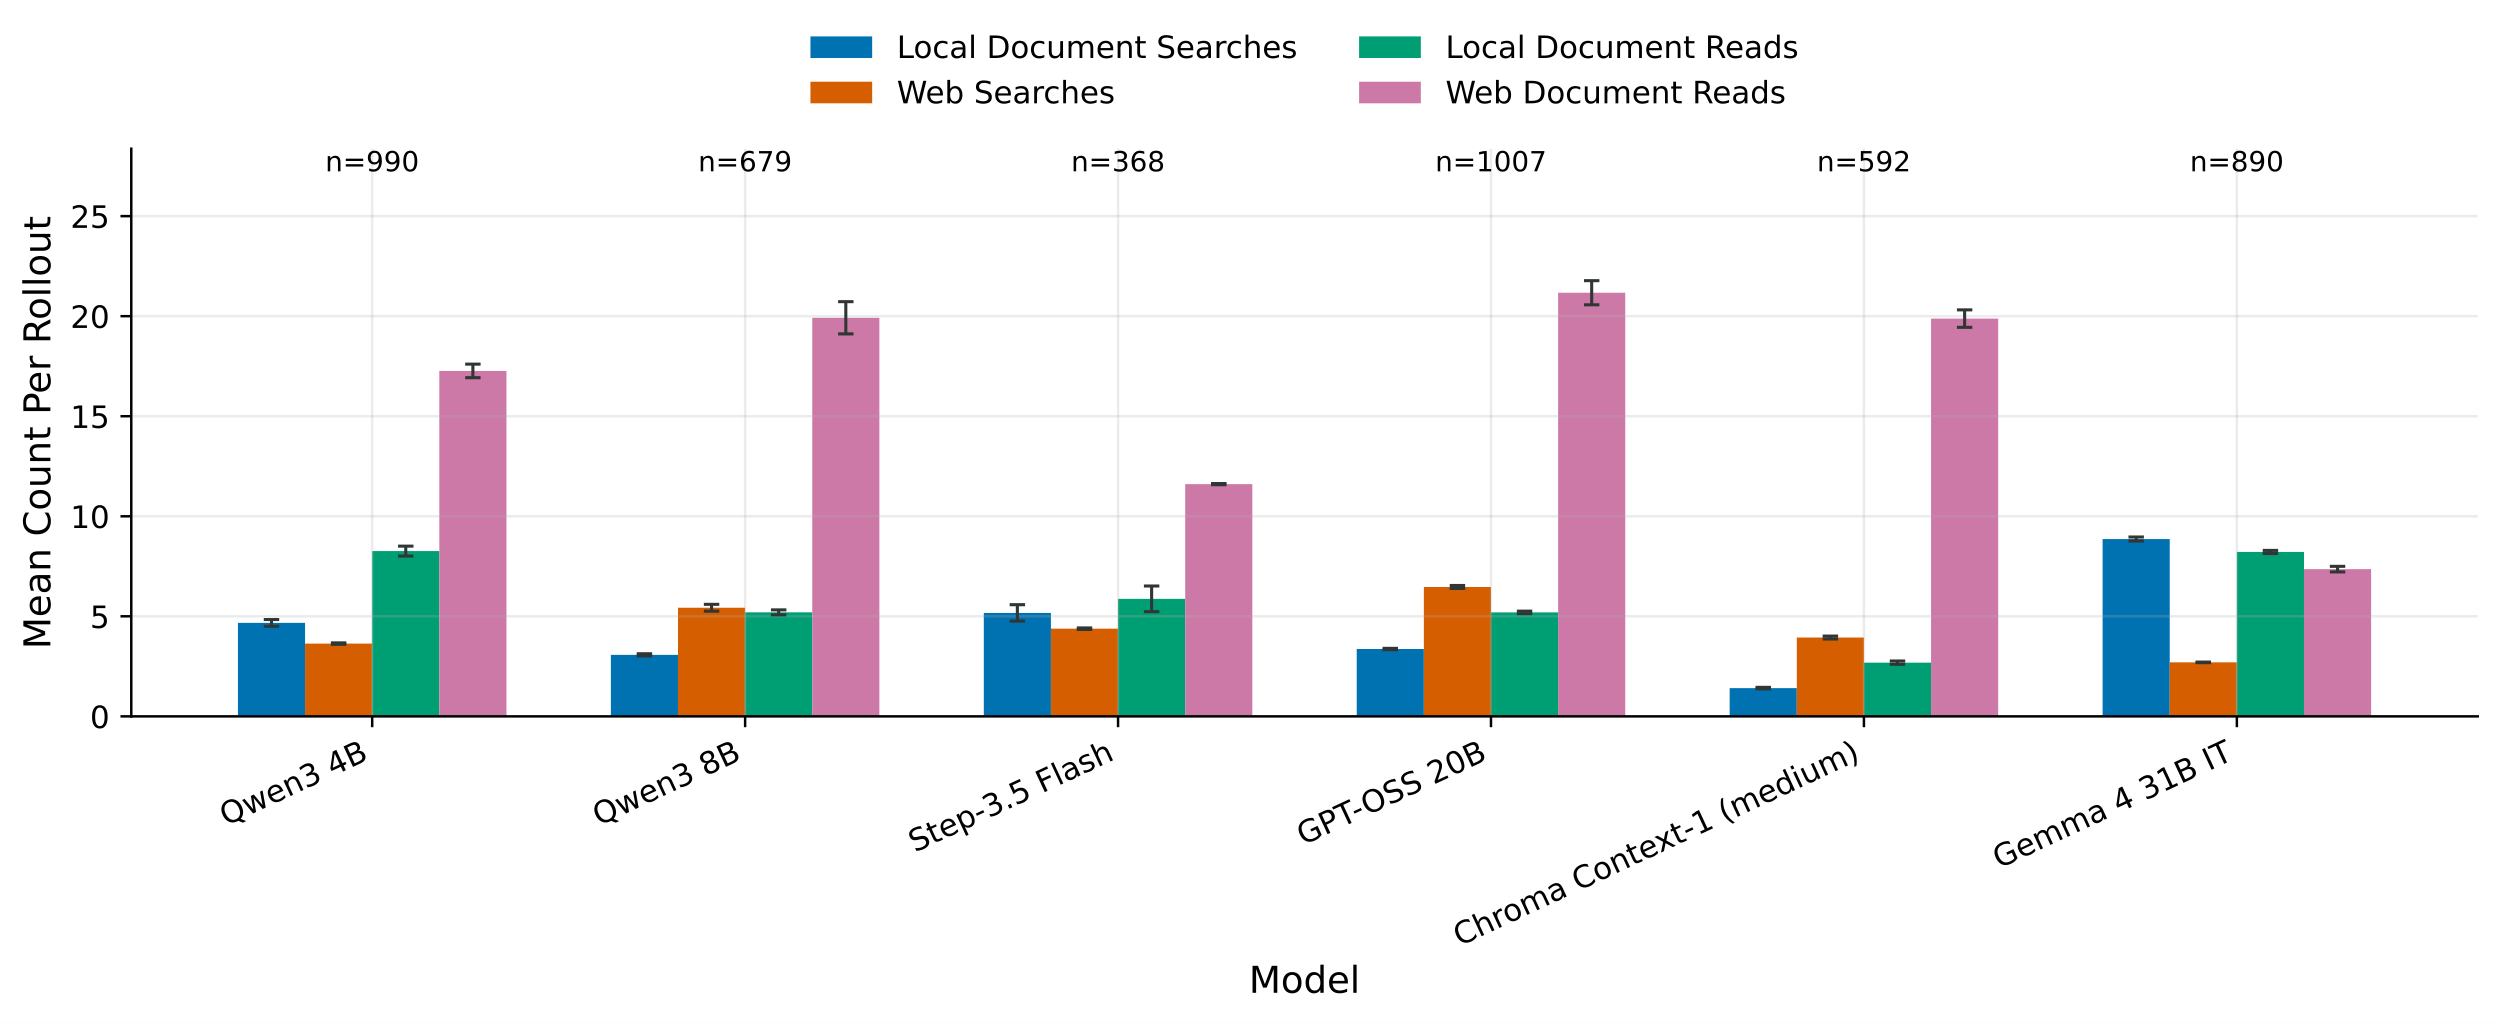
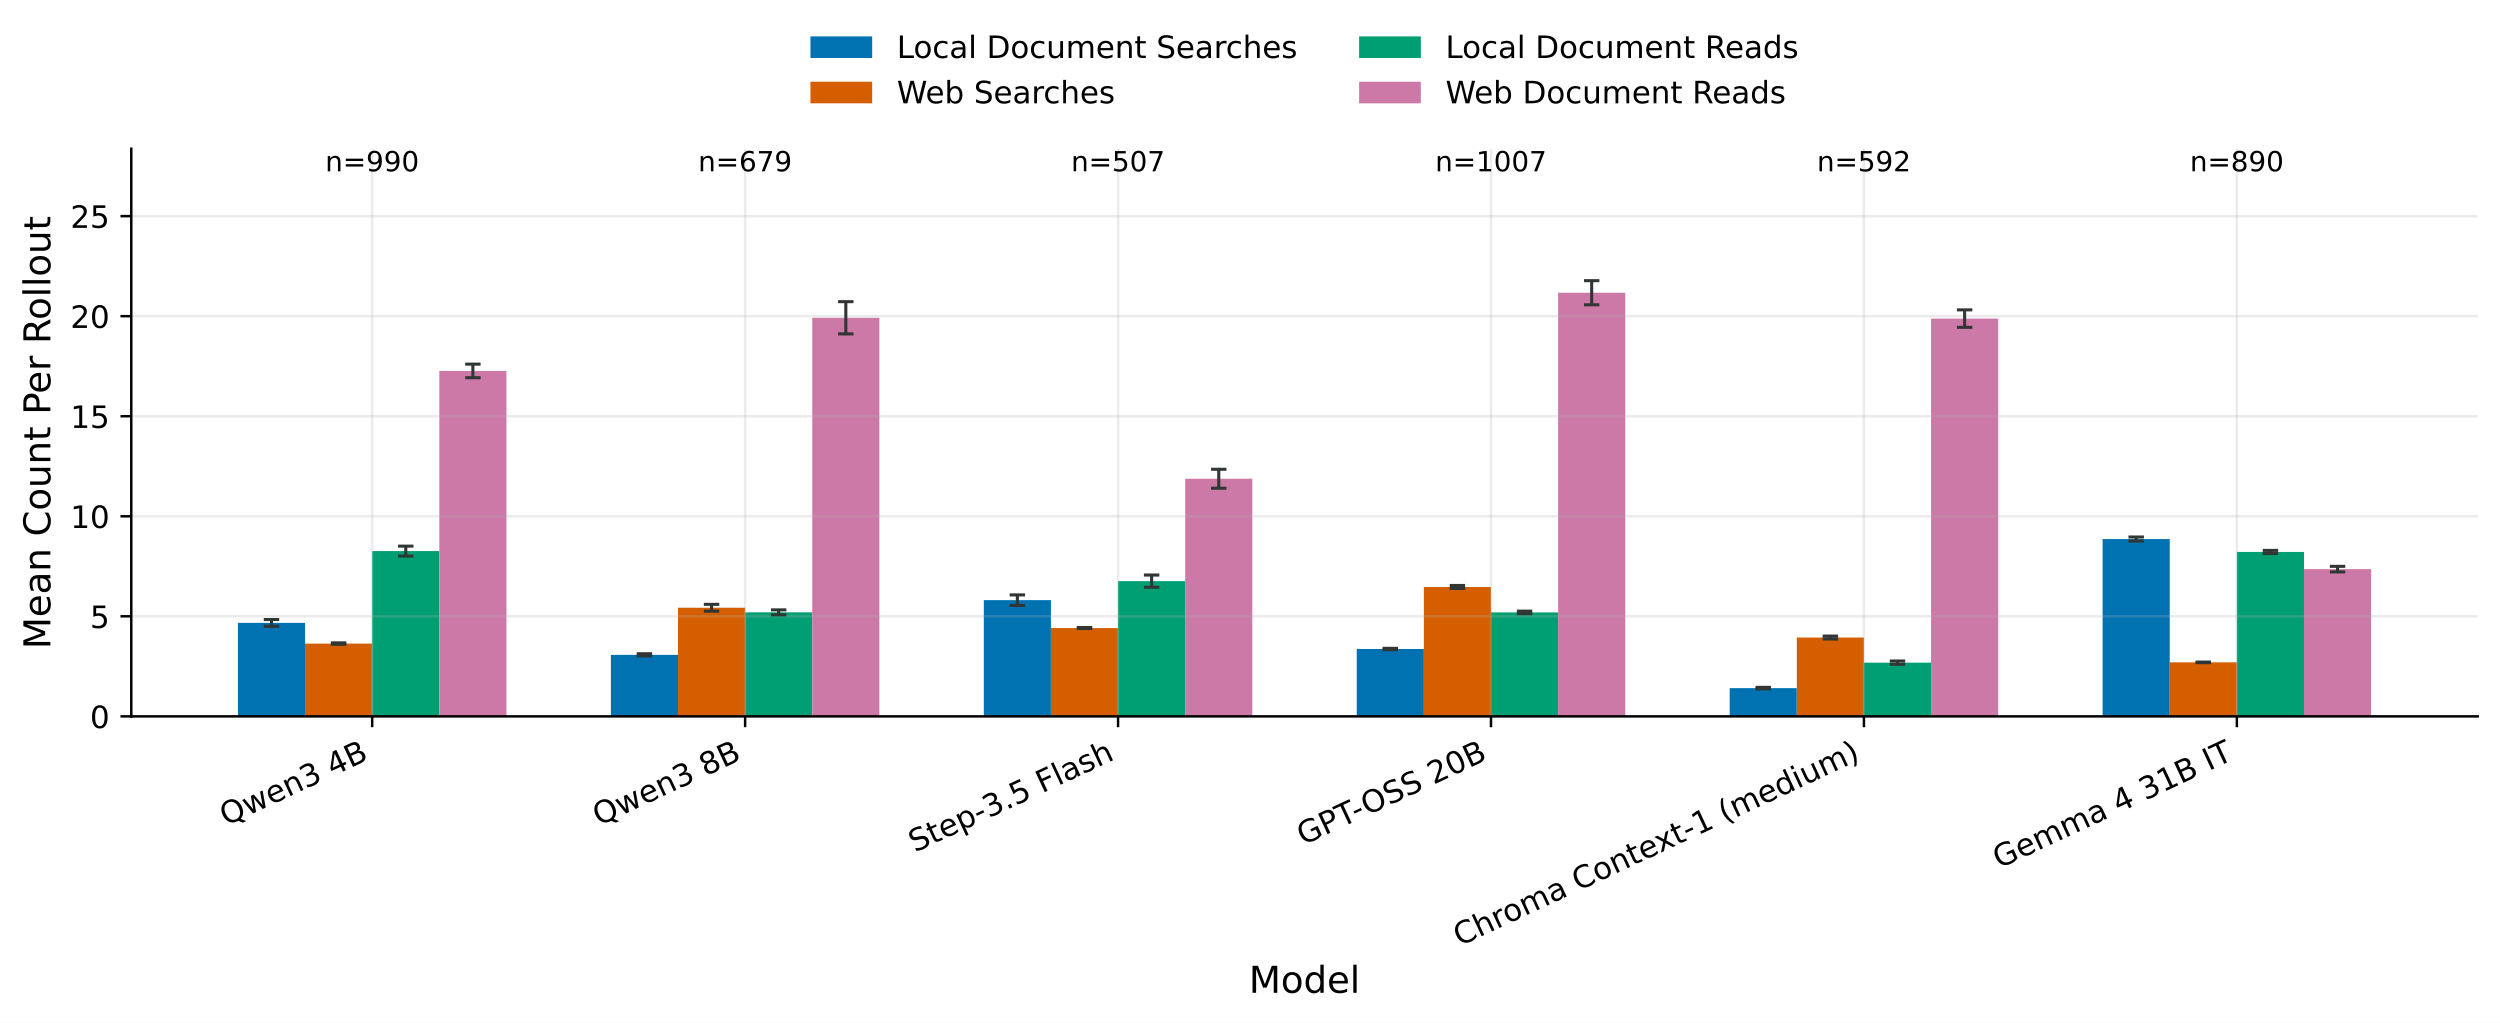
<svg xmlns="http://www.w3.org/2000/svg" xmlns:xlink="http://www.w3.org/1999/xlink" width="810.129pt" height="331.414pt" viewBox="0 0 810.129 331.414" version="1.1">
  <defs>
    <style type="text/css">*{stroke-linejoin: round; stroke-linecap: butt}</style>
  </defs>
  <g id="figure_1">
    <g id="patch_1">
      <path d="M 0 331.414 L 810.129 331.414 L 810.129 0 L 0 0 z " style="fill: #ffffff" />
    </g>
    <g id="axes_1">
      <g id="patch_2">
        <path d="M 42.539 232.142 L 802.929 232.142 L 802.929 48.188 L 42.539 48.188 z " style="fill: #ffffff" />
      </g>
      <g id="patch_3">
-         <path d="M 77.102 232.142 L 98.855 232.142 L 98.855 201.85 L 77.102 201.85 z " clip-path="url(#pa6a9062541)" style="fill: #0072b2" />
+         <path d="M 77.102 232.142 L 98.855 232.142 L 98.855 201.85 L 77.102 201.85 z " clip-path="url(#pe15d612ad5)" style="fill: #0072b2" />
      </g>
      <g id="patch_4">
-         <path d="M 197.952 232.142 L 219.705 232.142 L 219.705 212.204 L 197.952 212.204 z " clip-path="url(#pa6a9062541)" style="fill: #0072b2" />
+         <path d="M 197.952 232.142 L 219.705 232.142 L 219.705 212.204 L 197.952 212.204 z " clip-path="url(#pe15d612ad5)" style="fill: #0072b2" />
      </g>
      <g id="patch_5">
-         <path d="M 318.803 232.142 L 340.556 232.142 L 340.556 198.612 L 318.803 198.612 z " clip-path="url(#pa6a9062541)" style="fill: #0072b2" />
+         <path d="M 318.803 232.142 L 340.556 232.142 L 340.556 194.484 L 318.803 194.484 z " clip-path="url(#pe15d612ad5)" style="fill: #0072b2" />
      </g>
      <g id="patch_6">
-         <path d="M 439.653 232.142 L 461.406 232.142 L 461.406 210.32 L 439.653 210.32 z " clip-path="url(#pa6a9062541)" style="fill: #0072b2" />
+         <path d="M 439.653 232.142 L 461.406 232.142 L 461.406 210.32 L 439.653 210.32 z " clip-path="url(#pe15d612ad5)" style="fill: #0072b2" />
      </g>
      <g id="patch_7">
-         <path d="M 560.503 232.142 L 582.256 232.142 L 582.256 222.983 L 560.503 222.983 z " clip-path="url(#pa6a9062541)" style="fill: #0072b2" />
+         <path d="M 560.503 232.142 L 582.256 232.142 L 582.256 222.983 L 560.503 222.983 z " clip-path="url(#pe15d612ad5)" style="fill: #0072b2" />
      </g>
      <g id="patch_8">
-         <path d="M 681.353 232.142 L 703.106 232.142 L 703.106 174.677 L 681.353 174.677 z " clip-path="url(#pa6a9062541)" style="fill: #0072b2" />
+         <path d="M 681.353 232.142 L 703.106 232.142 L 703.106 174.677 L 681.353 174.677 z " clip-path="url(#pe15d612ad5)" style="fill: #0072b2" />
      </g>
      <g id="patch_9">
-         <path d="M 98.855 232.142 L 120.608 232.142 L 120.608 208.559 L 98.855 208.559 z " clip-path="url(#pa6a9062541)" style="fill: #d55e00" />
+         <path d="M 98.855 232.142 L 120.608 232.142 L 120.608 208.559 L 98.855 208.559 z " clip-path="url(#pe15d612ad5)" style="fill: #d55e00" />
      </g>
      <g id="patch_10">
-         <path d="M 219.705 232.142 L 241.458 232.142 L 241.458 196.945 L 219.705 196.945 z " clip-path="url(#pa6a9062541)" style="fill: #d55e00" />
+         <path d="M 219.705 232.142 L 241.458 232.142 L 241.458 196.945 L 219.705 196.945 z " clip-path="url(#pe15d612ad5)" style="fill: #d55e00" />
      </g>
      <g id="patch_11">
-         <path d="M 340.556 232.142 L 362.309 232.142 L 362.309 203.729 L 340.556 203.729 z " clip-path="url(#pa6a9062541)" style="fill: #d55e00" />
+         <path d="M 340.556 232.142 L 362.309 232.142 L 362.309 203.524 L 340.556 203.524 z " clip-path="url(#pe15d612ad5)" style="fill: #d55e00" />
      </g>
      <g id="patch_12">
-         <path d="M 461.406 232.142 L 483.159 232.142 L 483.159 190.211 L 461.406 190.211 z " clip-path="url(#pa6a9062541)" style="fill: #d55e00" />
+         <path d="M 461.406 232.142 L 483.159 232.142 L 483.159 190.211 L 461.406 190.211 z " clip-path="url(#pe15d612ad5)" style="fill: #d55e00" />
      </g>
      <g id="patch_13">
-         <path d="M 582.256 232.142 L 604.009 232.142 L 604.009 206.585 L 582.256 206.585 z " clip-path="url(#pa6a9062541)" style="fill: #d55e00" />
+         <path d="M 582.256 232.142 L 604.009 232.142 L 604.009 206.585 L 582.256 206.585 z " clip-path="url(#pe15d612ad5)" style="fill: #d55e00" />
      </g>
      <g id="patch_14">
-         <path d="M 703.106 232.142 L 724.859 232.142 L 724.859 214.639 L 703.106 214.639 z " clip-path="url(#pa6a9062541)" style="fill: #d55e00" />
+         <path d="M 703.106 232.142 L 724.859 232.142 L 724.859 214.639 L 703.106 214.639 z " clip-path="url(#pe15d612ad5)" style="fill: #d55e00" />
      </g>
      <g id="patch_15">
-         <path d="M 120.608 232.142 L 142.361 232.142 L 142.361 178.582 L 120.608 178.582 z " clip-path="url(#pa6a9062541)" style="fill: #009e73" />
+         <path d="M 120.608 232.142 L 142.361 232.142 L 142.361 178.582 L 120.608 178.582 z " clip-path="url(#pe15d612ad5)" style="fill: #009e73" />
      </g>
      <g id="patch_16">
-         <path d="M 241.458 232.142 L 263.211 232.142 L 263.211 198.427 L 241.458 198.427 z " clip-path="url(#pa6a9062541)" style="fill: #009e73" />
+         <path d="M 241.458 232.142 L 263.211 232.142 L 263.211 198.427 L 241.458 198.427 z " clip-path="url(#pe15d612ad5)" style="fill: #009e73" />
      </g>
      <g id="patch_17">
-         <path d="M 362.309 232.142 L 384.062 232.142 L 384.062 194.054 L 362.309 194.054 z " clip-path="url(#pa6a9062541)" style="fill: #009e73" />
+         <path d="M 362.309 232.142 L 384.062 232.142 L 384.062 188.324 L 362.309 188.324 z " clip-path="url(#pe15d612ad5)" style="fill: #009e73" />
      </g>
      <g id="patch_18">
-         <path d="M 483.159 232.142 L 504.912 232.142 L 504.912 198.445 L 483.159 198.445 z " clip-path="url(#pa6a9062541)" style="fill: #009e73" />
+         <path d="M 483.159 232.142 L 504.912 232.142 L 504.912 198.445 L 483.159 198.445 z " clip-path="url(#pe15d612ad5)" style="fill: #009e73" />
      </g>
      <g id="patch_19">
-         <path d="M 604.009 232.142 L 625.762 232.142 L 625.762 214.742 L 604.009 214.742 z " clip-path="url(#pa6a9062541)" style="fill: #009e73" />
+         <path d="M 604.009 232.142 L 625.762 232.142 L 625.762 214.742 L 604.009 214.742 z " clip-path="url(#pe15d612ad5)" style="fill: #009e73" />
      </g>
      <g id="patch_20">
-         <path d="M 724.859 232.142 L 746.613 232.142 L 746.613 178.859 L 724.859 178.859 z " clip-path="url(#pa6a9062541)" style="fill: #009e73" />
+         <path d="M 724.859 232.142 L 746.613 232.142 L 746.613 178.859 L 724.859 178.859 z " clip-path="url(#pe15d612ad5)" style="fill: #009e73" />
      </g>
      <g id="patch_21">
-         <path d="M 142.361 232.142 L 164.114 232.142 L 164.114 120.2 L 142.361 120.2 z " clip-path="url(#pa6a9062541)" style="fill: #cc79a7" />
+         <path d="M 142.361 232.142 L 164.114 232.142 L 164.114 120.2 L 142.361 120.2 z " clip-path="url(#pe15d612ad5)" style="fill: #cc79a7" />
      </g>
      <g id="patch_22">
-         <path d="M 263.211 232.142 L 284.964 232.142 L 284.964 102.975 L 263.211 102.975 z " clip-path="url(#pa6a9062541)" style="fill: #cc79a7" />
+         <path d="M 263.211 232.142 L 284.964 232.142 L 284.964 102.975 L 263.211 102.975 z " clip-path="url(#pe15d612ad5)" style="fill: #cc79a7" />
      </g>
      <g id="patch_23">
-         <path d="M 384.062 232.142 L 405.815 232.142 L 405.815 156.887 L 384.062 156.887 z " clip-path="url(#pa6a9062541)" style="fill: #cc79a7" />
+         <path d="M 384.062 232.142 L 405.815 232.142 L 405.815 155.138 L 384.062 155.138 z " clip-path="url(#pe15d612ad5)" style="fill: #cc79a7" />
      </g>
      <g id="patch_24">
-         <path d="M 504.912 232.142 L 526.665 232.142 L 526.665 94.863 L 504.912 94.863 z " clip-path="url(#pa6a9062541)" style="fill: #cc79a7" />
+         <path d="M 504.912 232.142 L 526.665 232.142 L 526.665 94.863 L 504.912 94.863 z " clip-path="url(#pe15d612ad5)" style="fill: #cc79a7" />
      </g>
      <g id="patch_25">
-         <path d="M 625.762 232.142 L 647.515 232.142 L 647.515 103.24 L 625.762 103.24 z " clip-path="url(#pa6a9062541)" style="fill: #cc79a7" />
+         <path d="M 625.762 232.142 L 647.515 232.142 L 647.515 103.24 L 625.762 103.24 z " clip-path="url(#pe15d612ad5)" style="fill: #cc79a7" />
      </g>
      <g id="patch_26">
-         <path d="M 746.613 232.142 L 768.366 232.142 L 768.366 184.434 L 746.613 184.434 z " clip-path="url(#pa6a9062541)" style="fill: #cc79a7" />
+         <path d="M 746.613 232.142 L 768.366 232.142 L 768.366 184.434 L 746.613 184.434 z " clip-path="url(#pe15d612ad5)" style="fill: #cc79a7" />
      </g>
      <g id="matplotlib.axis_1">
        <g id="xtick_1">
          <g id="line2d_1">
-             <path d="M 120.608 232.142 L 120.608 48.188 " clip-path="url(#pa6a9062541)" style="fill: none; stroke: #b0b0b0; stroke-opacity: 0.25; stroke-width: 0.8; stroke-linecap: square" />
+             <path d="M 120.608 232.142 L 120.608 48.188 " clip-path="url(#pe15d612ad5)" style="fill: none; stroke: #b0b0b0; stroke-opacity: 0.25; stroke-width: 0.8; stroke-linecap: square" />
          </g>
          <g id="line2d_2">
            <defs>
-               <path id="m7f6c2eacd5" d="M 0 0 L 0 3.5 " style="stroke: #000000; stroke-width: 0.8" />
+               <path id="maae9ca81fc" d="M 0 0 L 0 3.5 " style="stroke: #000000; stroke-width: 0.8" />
            </defs>
            <g>
-               <use xlink:href="#m7f6c2eacd5" x="120.608" y="232.142" style="stroke: #000000; stroke-width: 0.8" />
+               <use xlink:href="#maae9ca81fc" x="120.608" y="232.142" style="stroke: #000000; stroke-width: 0.8" />
            </g>
          </g>
          <g id="text_1">
            <text style="font-size: 10px; font-family: 'DejaVu Sans', 'Bitstream Vera Sans', 'Computer Modern Sans Serif', 'Lucida Grande', 'Verdana', 'Geneva', 'Lucid', 'Arial', 'Helvetica', 'Avant Garde', sans-serif" transform="translate(73.23128 267.7107) rotate(-25)">Qwen3 4B</text>
          </g>
        </g>
        <g id="xtick_2">
          <g id="line2d_3">
-             <path d="M 241.458 232.142 L 241.458 48.188 " clip-path="url(#pa6a9062541)" style="fill: none; stroke: #b0b0b0; stroke-opacity: 0.25; stroke-width: 0.8; stroke-linecap: square" />
+             <path d="M 241.458 232.142 L 241.458 48.188 " clip-path="url(#pe15d612ad5)" style="fill: none; stroke: #b0b0b0; stroke-opacity: 0.25; stroke-width: 0.8; stroke-linecap: square" />
          </g>
          <g id="line2d_4">
            <g>
-               <use xlink:href="#m7f6c2eacd5" x="241.458" y="232.142" style="stroke: #000000; stroke-width: 0.8" />
+               <use xlink:href="#maae9ca81fc" x="241.458" y="232.142" style="stroke: #000000; stroke-width: 0.8" />
            </g>
          </g>
          <g id="text_2">
            <text style="font-size: 10px; font-family: 'DejaVu Sans', 'Bitstream Vera Sans', 'Computer Modern Sans Serif', 'Lucida Grande', 'Verdana', 'Geneva', 'Lucid', 'Arial', 'Helvetica', 'Avant Garde', sans-serif" transform="translate(194.0816 267.7107) rotate(-25)">Qwen3 8B</text>
          </g>
        </g>
        <g id="xtick_3">
          <g id="line2d_5">
-             <path d="M 362.309 232.142 L 362.309 48.188 " clip-path="url(#pa6a9062541)" style="fill: none; stroke: #b0b0b0; stroke-opacity: 0.25; stroke-width: 0.8; stroke-linecap: square" />
+             <path d="M 362.309 232.142 L 362.309 48.188 " clip-path="url(#pe15d612ad5)" style="fill: none; stroke: #b0b0b0; stroke-opacity: 0.25; stroke-width: 0.8; stroke-linecap: square" />
          </g>
          <g id="line2d_6">
            <g>
-               <use xlink:href="#m7f6c2eacd5" x="362.309" y="232.142" style="stroke: #000000; stroke-width: 0.8" />
+               <use xlink:href="#maae9ca81fc" x="362.309" y="232.142" style="stroke: #000000; stroke-width: 0.8" />
            </g>
          </g>
          <g id="text_3">
            <text style="font-size: 10px; font-family: 'DejaVu Sans', 'Bitstream Vera Sans', 'Computer Modern Sans Serif', 'Lucida Grande', 'Verdana', 'Geneva', 'Lucid', 'Arial', 'Helvetica', 'Avant Garde', sans-serif" transform="translate(296.48 276.315) rotate(-25)">Step-3.5 Flash</text>
          </g>
        </g>
        <g id="xtick_4">
          <g id="line2d_7">
-             <path d="M 483.159 232.142 L 483.159 48.188 " clip-path="url(#pa6a9062541)" style="fill: none; stroke: #b0b0b0; stroke-opacity: 0.25; stroke-width: 0.8; stroke-linecap: square" />
+             <path d="M 483.159 232.142 L 483.159 48.188 " clip-path="url(#pe15d612ad5)" style="fill: none; stroke: #b0b0b0; stroke-opacity: 0.25; stroke-width: 0.8; stroke-linecap: square" />
          </g>
          <g id="line2d_8">
            <g>
-               <use xlink:href="#m7f6c2eacd5" x="483.159" y="232.142" style="stroke: #000000; stroke-width: 0.8" />
+               <use xlink:href="#maae9ca81fc" x="483.159" y="232.142" style="stroke: #000000; stroke-width: 0.8" />
            </g>
          </g>
          <g id="text_4">
            <text style="font-size: 10px; font-family: 'DejaVu Sans', 'Bitstream Vera Sans', 'Computer Modern Sans Serif', 'Lucida Grande', 'Verdana', 'Geneva', 'Lucid', 'Arial', 'Helvetica', 'Avant Garde', sans-serif" transform="translate(422.2923 274.0011) rotate(-25)">GPT-OSS 20B</text>
          </g>
        </g>
        <g id="xtick_5">
          <g id="line2d_9">
-             <path d="M 604.009 232.142 L 604.009 48.188 " clip-path="url(#pa6a9062541)" style="fill: none; stroke: #b0b0b0; stroke-opacity: 0.25; stroke-width: 0.8; stroke-linecap: square" />
+             <path d="M 604.009 232.142 L 604.009 48.188 " clip-path="url(#pe15d612ad5)" style="fill: none; stroke: #b0b0b0; stroke-opacity: 0.25; stroke-width: 0.8; stroke-linecap: square" />
          </g>
          <g id="line2d_10">
            <g>
-               <use xlink:href="#m7f6c2eacd5" x="604.009" y="232.142" style="stroke: #000000; stroke-width: 0.8" />
+               <use xlink:href="#maae9ca81fc" x="604.009" y="232.142" style="stroke: #000000; stroke-width: 0.8" />
            </g>
          </g>
          <g id="text_5">
            <text style="font-size: 10px; font-family: 'DejaVu Sans', 'Bitstream Vera Sans', 'Computer Modern Sans Serif', 'Lucida Grande', 'Verdana', 'Geneva', 'Lucid', 'Arial', 'Helvetica', 'Avant Garde', sans-serif" transform="translate(472.9859 306.7158) rotate(-25)">Chroma Context-1 (medium)</text>
          </g>
        </g>
        <g id="xtick_6">
          <g id="line2d_11">
-             <path d="M 724.859 232.142 L 724.859 48.188 " clip-path="url(#pa6a9062541)" style="fill: none; stroke: #b0b0b0; stroke-opacity: 0.25; stroke-width: 0.8; stroke-linecap: square" />
+             <path d="M 724.859 232.142 L 724.859 48.188 " clip-path="url(#pe15d612ad5)" style="fill: none; stroke: #b0b0b0; stroke-opacity: 0.25; stroke-width: 0.8; stroke-linecap: square" />
          </g>
          <g id="line2d_12">
            <g>
-               <use xlink:href="#m7f6c2eacd5" x="724.859" y="232.142" style="stroke: #000000; stroke-width: 0.8" />
+               <use xlink:href="#maae9ca81fc" x="724.859" y="232.142" style="stroke: #000000; stroke-width: 0.8" />
            </g>
          </g>
          <g id="text_6">
            <text style="font-size: 10px; font-family: 'DejaVu Sans', 'Bitstream Vera Sans', 'Computer Modern Sans Serif', 'Lucida Grande', 'Verdana', 'Geneva', 'Lucid', 'Arial', 'Helvetica', 'Avant Garde', sans-serif" transform="translate(647.804 281.5502) rotate(-25)">Gemma 4 31B IT</text>
          </g>
        </g>
        <g id="text_7">
          <text style="font-size: 12px; font-family: 'DejaVu Sans', 'Bitstream Vera Sans', 'Computer Modern Sans Serif', 'Lucida Grande', 'Verdana', 'Geneva', 'Lucid', 'Arial', 'Helvetica', 'Avant Garde', sans-serif; text-anchor: middle" x="422.734" y="321.719" transform="rotate(-0 422.7337 321.7187)">Model</text>
        </g>
      </g>
      <g id="matplotlib.axis_2">
        <g id="ytick_1">
          <g id="line2d_13">
-             <path d="M 42.539 232.142 L 802.929 232.142 " clip-path="url(#pa6a9062541)" style="fill: none; stroke: #b0b0b0; stroke-opacity: 0.25; stroke-width: 0.8; stroke-linecap: square" />
+             <path d="M 42.539 232.142 L 802.929 232.142 " clip-path="url(#pe15d612ad5)" style="fill: none; stroke: #b0b0b0; stroke-opacity: 0.25; stroke-width: 0.8; stroke-linecap: square" />
          </g>
          <g id="line2d_14">
            <defs>
-               <path id="mde1caf547d" d="M 0 0 L -3.5 0 " style="stroke: #000000; stroke-width: 0.8" />
+               <path id="md2c44cc396" d="M 0 0 L -3.5 0 " style="stroke: #000000; stroke-width: 0.8" />
            </defs>
            <g>
-               <use xlink:href="#mde1caf547d" x="42.539" y="232.142" style="stroke: #000000; stroke-width: 0.8" />
+               <use xlink:href="#md2c44cc396" x="42.539" y="232.142" style="stroke: #000000; stroke-width: 0.8" />
            </g>
          </g>
          <g id="text_8">
            <text style="font-size: 10px; font-family: 'DejaVu Sans', 'Bitstream Vera Sans', 'Computer Modern Sans Serif', 'Lucida Grande', 'Verdana', 'Geneva', 'Lucid', 'Arial', 'Helvetica', 'Avant Garde', sans-serif; text-anchor: end" x="35.539" y="235.941" transform="rotate(-0 35.53875 235.9411)">0</text>
          </g>
        </g>
        <g id="ytick_2">
          <g id="line2d_15">
-             <path d="M 42.539 199.721 L 802.929 199.721 " clip-path="url(#pa6a9062541)" style="fill: none; stroke: #b0b0b0; stroke-opacity: 0.25; stroke-width: 0.8; stroke-linecap: square" />
+             <path d="M 42.539 199.721 L 802.929 199.721 " clip-path="url(#pe15d612ad5)" style="fill: none; stroke: #b0b0b0; stroke-opacity: 0.25; stroke-width: 0.8; stroke-linecap: square" />
          </g>
          <g id="line2d_16">
            <g>
-               <use xlink:href="#mde1caf547d" x="42.539" y="199.721" style="stroke: #000000; stroke-width: 0.8" />
+               <use xlink:href="#md2c44cc396" x="42.539" y="199.721" style="stroke: #000000; stroke-width: 0.8" />
            </g>
          </g>
          <g id="text_9">
            <text style="font-size: 10px; font-family: 'DejaVu Sans', 'Bitstream Vera Sans', 'Computer Modern Sans Serif', 'Lucida Grande', 'Verdana', 'Geneva', 'Lucid', 'Arial', 'Helvetica', 'Avant Garde', sans-serif; text-anchor: end" x="35.539" y="203.52" transform="rotate(-0 35.53875 203.5204)">5</text>
          </g>
        </g>
        <g id="ytick_3">
          <g id="line2d_17">
-             <path d="M 42.539 167.301 L 802.929 167.301 " clip-path="url(#pa6a9062541)" style="fill: none; stroke: #b0b0b0; stroke-opacity: 0.25; stroke-width: 0.8; stroke-linecap: square" />
+             <path d="M 42.539 167.301 L 802.929 167.301 " clip-path="url(#pe15d612ad5)" style="fill: none; stroke: #b0b0b0; stroke-opacity: 0.25; stroke-width: 0.8; stroke-linecap: square" />
          </g>
          <g id="line2d_18">
            <g>
-               <use xlink:href="#mde1caf547d" x="42.539" y="167.301" style="stroke: #000000; stroke-width: 0.8" />
+               <use xlink:href="#md2c44cc396" x="42.539" y="167.301" style="stroke: #000000; stroke-width: 0.8" />
            </g>
          </g>
          <g id="text_10">
            <text style="font-size: 10px; font-family: 'DejaVu Sans', 'Bitstream Vera Sans', 'Computer Modern Sans Serif', 'Lucida Grande', 'Verdana', 'Geneva', 'Lucid', 'Arial', 'Helvetica', 'Avant Garde', sans-serif; text-anchor: end" x="35.539" y="171.1" transform="rotate(-0 35.53875 171.0998)">10</text>
          </g>
        </g>
        <g id="ytick_4">
          <g id="line2d_19">
-             <path d="M 42.539 134.88 L 802.929 134.88 " clip-path="url(#pa6a9062541)" style="fill: none; stroke: #b0b0b0; stroke-opacity: 0.25; stroke-width: 0.8; stroke-linecap: square" />
+             <path d="M 42.539 134.88 L 802.929 134.88 " clip-path="url(#pe15d612ad5)" style="fill: none; stroke: #b0b0b0; stroke-opacity: 0.25; stroke-width: 0.8; stroke-linecap: square" />
          </g>
          <g id="line2d_20">
            <g>
-               <use xlink:href="#mde1caf547d" x="42.539" y="134.88" style="stroke: #000000; stroke-width: 0.8" />
+               <use xlink:href="#md2c44cc396" x="42.539" y="134.88" style="stroke: #000000; stroke-width: 0.8" />
            </g>
          </g>
          <g id="text_11">
            <text style="font-size: 10px; font-family: 'DejaVu Sans', 'Bitstream Vera Sans', 'Computer Modern Sans Serif', 'Lucida Grande', 'Verdana', 'Geneva', 'Lucid', 'Arial', 'Helvetica', 'Avant Garde', sans-serif; text-anchor: end" x="35.539" y="138.679" transform="rotate(-0 35.53875 138.6791)">15</text>
          </g>
        </g>
        <g id="ytick_5">
          <g id="line2d_21">
-             <path d="M 42.539 102.459 L 802.929 102.459 " clip-path="url(#pa6a9062541)" style="fill: none; stroke: #b0b0b0; stroke-opacity: 0.25; stroke-width: 0.8; stroke-linecap: square" />
+             <path d="M 42.539 102.459 L 802.929 102.459 " clip-path="url(#pe15d612ad5)" style="fill: none; stroke: #b0b0b0; stroke-opacity: 0.25; stroke-width: 0.8; stroke-linecap: square" />
          </g>
          <g id="line2d_22">
            <g>
-               <use xlink:href="#mde1caf547d" x="42.539" y="102.459" style="stroke: #000000; stroke-width: 0.8" />
+               <use xlink:href="#md2c44cc396" x="42.539" y="102.459" style="stroke: #000000; stroke-width: 0.8" />
            </g>
          </g>
          <g id="text_12">
            <text style="font-size: 10px; font-family: 'DejaVu Sans', 'Bitstream Vera Sans', 'Computer Modern Sans Serif', 'Lucida Grande', 'Verdana', 'Geneva', 'Lucid', 'Arial', 'Helvetica', 'Avant Garde', sans-serif; text-anchor: end" x="35.539" y="106.258" transform="rotate(-0 35.53875 106.2584)">20</text>
          </g>
        </g>
        <g id="ytick_6">
          <g id="line2d_23">
-             <path d="M 42.539 70.038 L 802.929 70.038 " clip-path="url(#pa6a9062541)" style="fill: none; stroke: #b0b0b0; stroke-opacity: 0.25; stroke-width: 0.8; stroke-linecap: square" />
+             <path d="M 42.539 70.038 L 802.929 70.038 " clip-path="url(#pe15d612ad5)" style="fill: none; stroke: #b0b0b0; stroke-opacity: 0.25; stroke-width: 0.8; stroke-linecap: square" />
          </g>
          <g id="line2d_24">
            <g>
-               <use xlink:href="#mde1caf547d" x="42.539" y="70.038" style="stroke: #000000; stroke-width: 0.8" />
+               <use xlink:href="#md2c44cc396" x="42.539" y="70.038" style="stroke: #000000; stroke-width: 0.8" />
            </g>
          </g>
          <g id="text_13">
            <text style="font-size: 10px; font-family: 'DejaVu Sans', 'Bitstream Vera Sans', 'Computer Modern Sans Serif', 'Lucida Grande', 'Verdana', 'Geneva', 'Lucid', 'Arial', 'Helvetica', 'Avant Garde', sans-serif; text-anchor: end" x="35.539" y="73.838" transform="rotate(-0 35.53875 73.83769)">25</text>
          </g>
        </g>
        <g id="text_14">
          <text style="font-size: 12px; font-family: 'DejaVu Sans', 'Bitstream Vera Sans', 'Computer Modern Sans Serif', 'Lucida Grande', 'Verdana', 'Geneva', 'Lucid', 'Arial', 'Helvetica', 'Avant Garde', sans-serif; text-anchor: middle" x="16.318" y="140.165" transform="rotate(-90 16.31812 140.1651)">Mean Count Per Rollout</text>
        </g>
      </g>
      <g id="LineCollection_1">
-         <path d="M 87.978 202.945 L 87.978 200.754 " clip-path="url(#pa6a9062541)" style="fill: none; stroke: #303633" />
-         <path d="M 208.829 212.552 L 208.829 211.855 " clip-path="url(#pa6a9062541)" style="fill: none; stroke: #303633" />
-         <path d="M 329.679 201.267 L 329.679 195.956 " clip-path="url(#pa6a9062541)" style="fill: none; stroke: #303633" />
-         <path d="M 450.529 210.538 L 450.529 210.101 " clip-path="url(#pa6a9062541)" style="fill: none; stroke: #303633" />
-         <path d="M 571.38 223.224 L 571.38 222.743 " clip-path="url(#pa6a9062541)" style="fill: none; stroke: #303633" />
-         <path d="M 692.23 175.34 L 692.23 174.013 " clip-path="url(#pa6a9062541)" style="fill: none; stroke: #303633" />
+         <path d="M 87.978 202.945 L 87.978 200.754 " clip-path="url(#pe15d612ad5)" style="fill: none; stroke: #303633" />
+         <path d="M 208.829 212.552 L 208.829 211.855 " clip-path="url(#pe15d612ad5)" style="fill: none; stroke: #303633" />
+         <path d="M 329.679 196.192 L 329.679 192.776 " clip-path="url(#pe15d612ad5)" style="fill: none; stroke: #303633" />
+         <path d="M 450.529 210.538 L 450.529 210.101 " clip-path="url(#pe15d612ad5)" style="fill: none; stroke: #303633" />
+         <path d="M 571.38 223.224 L 571.38 222.743 " clip-path="url(#pe15d612ad5)" style="fill: none; stroke: #303633" />
+         <path d="M 692.23 175.34 L 692.23 174.013 " clip-path="url(#pe15d612ad5)" style="fill: none; stroke: #303633" />
      </g>
      <g id="line2d_25">
        <defs>
-           <path id="m13d9fbcd86" d="M 2.5 0 L -2.5 -0 " style="stroke: #303633" />
+           <path id="m20ff103314" d="M 2.5 0 L -2.5 -0 " style="stroke: #303633" />
        </defs>
-         <g clip-path="url(#pa6a9062541)">
-           <use xlink:href="#m13d9fbcd86" x="87.978" y="202.945" style="fill: #1f77b4; stroke: #303633" />
-           <use xlink:href="#m13d9fbcd86" x="208.829" y="212.552" style="fill: #1f77b4; stroke: #303633" />
-           <use xlink:href="#m13d9fbcd86" x="329.679" y="201.267" style="fill: #1f77b4; stroke: #303633" />
-           <use xlink:href="#m13d9fbcd86" x="450.529" y="210.538" style="fill: #1f77b4; stroke: #303633" />
-           <use xlink:href="#m13d9fbcd86" x="571.38" y="223.224" style="fill: #1f77b4; stroke: #303633" />
-           <use xlink:href="#m13d9fbcd86" x="692.23" y="175.34" style="fill: #1f77b4; stroke: #303633" />
+         <g clip-path="url(#pe15d612ad5)">
+           <use xlink:href="#m20ff103314" x="87.978" y="202.945" style="fill: #1f77b4; stroke: #303633" />
+           <use xlink:href="#m20ff103314" x="208.829" y="212.552" style="fill: #1f77b4; stroke: #303633" />
+           <use xlink:href="#m20ff103314" x="329.679" y="196.192" style="fill: #1f77b4; stroke: #303633" />
+           <use xlink:href="#m20ff103314" x="450.529" y="210.538" style="fill: #1f77b4; stroke: #303633" />
+           <use xlink:href="#m20ff103314" x="571.38" y="223.224" style="fill: #1f77b4; stroke: #303633" />
+           <use xlink:href="#m20ff103314" x="692.23" y="175.34" style="fill: #1f77b4; stroke: #303633" />
        </g>
      </g>
      <g id="line2d_26">
-         <g clip-path="url(#pa6a9062541)">
-           <use xlink:href="#m13d9fbcd86" x="87.978" y="200.754" style="fill: #1f77b4; stroke: #303633" />
-           <use xlink:href="#m13d9fbcd86" x="208.829" y="211.855" style="fill: #1f77b4; stroke: #303633" />
-           <use xlink:href="#m13d9fbcd86" x="329.679" y="195.956" style="fill: #1f77b4; stroke: #303633" />
-           <use xlink:href="#m13d9fbcd86" x="450.529" y="210.101" style="fill: #1f77b4; stroke: #303633" />
-           <use xlink:href="#m13d9fbcd86" x="571.38" y="222.743" style="fill: #1f77b4; stroke: #303633" />
-           <use xlink:href="#m13d9fbcd86" x="692.23" y="174.013" style="fill: #1f77b4; stroke: #303633" />
+         <g clip-path="url(#pe15d612ad5)">
+           <use xlink:href="#m20ff103314" x="87.978" y="200.754" style="fill: #1f77b4; stroke: #303633" />
+           <use xlink:href="#m20ff103314" x="208.829" y="211.855" style="fill: #1f77b4; stroke: #303633" />
+           <use xlink:href="#m20ff103314" x="329.679" y="192.776" style="fill: #1f77b4; stroke: #303633" />
+           <use xlink:href="#m20ff103314" x="450.529" y="210.101" style="fill: #1f77b4; stroke: #303633" />
+           <use xlink:href="#m20ff103314" x="571.38" y="222.743" style="fill: #1f77b4; stroke: #303633" />
+           <use xlink:href="#m20ff103314" x="692.23" y="174.013" style="fill: #1f77b4; stroke: #303633" />
        </g>
      </g>
      <g id="LineCollection_2">
-         <path d="M 109.732 208.786 L 109.732 208.333 " clip-path="url(#pa6a9062541)" style="fill: none; stroke: #303633" />
-         <path d="M 230.582 198.051 L 230.582 195.838 " clip-path="url(#pa6a9062541)" style="fill: none; stroke: #303633" />
-         <path d="M 351.432 203.972 L 351.432 203.486 " clip-path="url(#pa6a9062541)" style="fill: none; stroke: #303633" />
-         <path d="M 472.282 190.694 L 472.282 189.727 " clip-path="url(#pa6a9062541)" style="fill: none; stroke: #303633" />
-         <path d="M 593.133 207.057 L 593.133 206.114 " clip-path="url(#pa6a9062541)" style="fill: none; stroke: #303633" />
-         <path d="M 713.983 214.739 L 713.983 214.539 " clip-path="url(#pa6a9062541)" style="fill: none; stroke: #303633" />
+         <path d="M 109.732 208.786 L 109.732 208.333 " clip-path="url(#pe15d612ad5)" style="fill: none; stroke: #303633" />
+         <path d="M 230.582 198.051 L 230.582 195.838 " clip-path="url(#pe15d612ad5)" style="fill: none; stroke: #303633" />
+         <path d="M 351.432 203.681 L 351.432 203.367 " clip-path="url(#pe15d612ad5)" style="fill: none; stroke: #303633" />
+         <path d="M 472.282 190.694 L 472.282 189.727 " clip-path="url(#pe15d612ad5)" style="fill: none; stroke: #303633" />
+         <path d="M 593.133 207.057 L 593.133 206.114 " clip-path="url(#pe15d612ad5)" style="fill: none; stroke: #303633" />
+         <path d="M 713.983 214.739 L 713.983 214.539 " clip-path="url(#pe15d612ad5)" style="fill: none; stroke: #303633" />
      </g>
      <g id="line2d_27">
-         <g clip-path="url(#pa6a9062541)">
-           <use xlink:href="#m13d9fbcd86" x="109.732" y="208.786" style="fill: #1f77b4; stroke: #303633" />
-           <use xlink:href="#m13d9fbcd86" x="230.582" y="198.051" style="fill: #1f77b4; stroke: #303633" />
-           <use xlink:href="#m13d9fbcd86" x="351.432" y="203.972" style="fill: #1f77b4; stroke: #303633" />
-           <use xlink:href="#m13d9fbcd86" x="472.282" y="190.694" style="fill: #1f77b4; stroke: #303633" />
-           <use xlink:href="#m13d9fbcd86" x="593.133" y="207.057" style="fill: #1f77b4; stroke: #303633" />
-           <use xlink:href="#m13d9fbcd86" x="713.983" y="214.739" style="fill: #1f77b4; stroke: #303633" />
+         <g clip-path="url(#pe15d612ad5)">
+           <use xlink:href="#m20ff103314" x="109.732" y="208.786" style="fill: #1f77b4; stroke: #303633" />
+           <use xlink:href="#m20ff103314" x="230.582" y="198.051" style="fill: #1f77b4; stroke: #303633" />
+           <use xlink:href="#m20ff103314" x="351.432" y="203.681" style="fill: #1f77b4; stroke: #303633" />
+           <use xlink:href="#m20ff103314" x="472.282" y="190.694" style="fill: #1f77b4; stroke: #303633" />
+           <use xlink:href="#m20ff103314" x="593.133" y="207.057" style="fill: #1f77b4; stroke: #303633" />
+           <use xlink:href="#m20ff103314" x="713.983" y="214.739" style="fill: #1f77b4; stroke: #303633" />
        </g>
      </g>
      <g id="line2d_28">
-         <g clip-path="url(#pa6a9062541)">
-           <use xlink:href="#m13d9fbcd86" x="109.732" y="208.333" style="fill: #1f77b4; stroke: #303633" />
-           <use xlink:href="#m13d9fbcd86" x="230.582" y="195.838" style="fill: #1f77b4; stroke: #303633" />
-           <use xlink:href="#m13d9fbcd86" x="351.432" y="203.486" style="fill: #1f77b4; stroke: #303633" />
-           <use xlink:href="#m13d9fbcd86" x="472.282" y="189.727" style="fill: #1f77b4; stroke: #303633" />
-           <use xlink:href="#m13d9fbcd86" x="593.133" y="206.114" style="fill: #1f77b4; stroke: #303633" />
-           <use xlink:href="#m13d9fbcd86" x="713.983" y="214.539" style="fill: #1f77b4; stroke: #303633" />
+         <g clip-path="url(#pe15d612ad5)">
+           <use xlink:href="#m20ff103314" x="109.732" y="208.333" style="fill: #1f77b4; stroke: #303633" />
+           <use xlink:href="#m20ff103314" x="230.582" y="195.838" style="fill: #1f77b4; stroke: #303633" />
+           <use xlink:href="#m20ff103314" x="351.432" y="203.367" style="fill: #1f77b4; stroke: #303633" />
+           <use xlink:href="#m20ff103314" x="472.282" y="189.727" style="fill: #1f77b4; stroke: #303633" />
+           <use xlink:href="#m20ff103314" x="593.133" y="206.114" style="fill: #1f77b4; stroke: #303633" />
+           <use xlink:href="#m20ff103314" x="713.983" y="214.539" style="fill: #1f77b4; stroke: #303633" />
        </g>
      </g>
      <g id="LineCollection_3">
-         <path d="M 131.485 180.186 L 131.485 176.978 " clip-path="url(#pa6a9062541)" style="fill: none; stroke: #303633" />
-         <path d="M 252.335 199.22 L 252.335 197.635 " clip-path="url(#pa6a9062541)" style="fill: none; stroke: #303633" />
-         <path d="M 373.185 198.218 L 373.185 189.89 " clip-path="url(#pa6a9062541)" style="fill: none; stroke: #303633" />
-         <path d="M 494.035 198.857 L 494.035 198.033 " clip-path="url(#pa6a9062541)" style="fill: none; stroke: #303633" />
-         <path d="M 614.886 215.282 L 614.886 214.202 " clip-path="url(#pa6a9062541)" style="fill: none; stroke: #303633" />
-         <path d="M 735.736 179.366 L 735.736 178.352 " clip-path="url(#pa6a9062541)" style="fill: none; stroke: #303633" />
+         <path d="M 131.485 180.186 L 131.485 176.978 " clip-path="url(#pe15d612ad5)" style="fill: none; stroke: #303633" />
+         <path d="M 252.335 199.22 L 252.335 197.635 " clip-path="url(#pe15d612ad5)" style="fill: none; stroke: #303633" />
+         <path d="M 373.185 190.311 L 373.185 186.338 " clip-path="url(#pe15d612ad5)" style="fill: none; stroke: #303633" />
+         <path d="M 494.035 198.857 L 494.035 198.033 " clip-path="url(#pe15d612ad5)" style="fill: none; stroke: #303633" />
+         <path d="M 614.886 215.282 L 614.886 214.202 " clip-path="url(#pe15d612ad5)" style="fill: none; stroke: #303633" />
+         <path d="M 735.736 179.366 L 735.736 178.352 " clip-path="url(#pe15d612ad5)" style="fill: none; stroke: #303633" />
      </g>
      <g id="line2d_29">
-         <g clip-path="url(#pa6a9062541)">
-           <use xlink:href="#m13d9fbcd86" x="131.485" y="180.186" style="fill: #1f77b4; stroke: #303633" />
-           <use xlink:href="#m13d9fbcd86" x="252.335" y="199.22" style="fill: #1f77b4; stroke: #303633" />
-           <use xlink:href="#m13d9fbcd86" x="373.185" y="198.218" style="fill: #1f77b4; stroke: #303633" />
-           <use xlink:href="#m13d9fbcd86" x="494.035" y="198.857" style="fill: #1f77b4; stroke: #303633" />
-           <use xlink:href="#m13d9fbcd86" x="614.886" y="215.282" style="fill: #1f77b4; stroke: #303633" />
-           <use xlink:href="#m13d9fbcd86" x="735.736" y="179.366" style="fill: #1f77b4; stroke: #303633" />
+         <g clip-path="url(#pe15d612ad5)">
+           <use xlink:href="#m20ff103314" x="131.485" y="180.186" style="fill: #1f77b4; stroke: #303633" />
+           <use xlink:href="#m20ff103314" x="252.335" y="199.22" style="fill: #1f77b4; stroke: #303633" />
+           <use xlink:href="#m20ff103314" x="373.185" y="190.311" style="fill: #1f77b4; stroke: #303633" />
+           <use xlink:href="#m20ff103314" x="494.035" y="198.857" style="fill: #1f77b4; stroke: #303633" />
+           <use xlink:href="#m20ff103314" x="614.886" y="215.282" style="fill: #1f77b4; stroke: #303633" />
+           <use xlink:href="#m20ff103314" x="735.736" y="179.366" style="fill: #1f77b4; stroke: #303633" />
        </g>
      </g>
      <g id="line2d_30">
-         <g clip-path="url(#pa6a9062541)">
-           <use xlink:href="#m13d9fbcd86" x="131.485" y="176.978" style="fill: #1f77b4; stroke: #303633" />
-           <use xlink:href="#m13d9fbcd86" x="252.335" y="197.635" style="fill: #1f77b4; stroke: #303633" />
-           <use xlink:href="#m13d9fbcd86" x="373.185" y="189.89" style="fill: #1f77b4; stroke: #303633" />
-           <use xlink:href="#m13d9fbcd86" x="494.035" y="198.033" style="fill: #1f77b4; stroke: #303633" />
-           <use xlink:href="#m13d9fbcd86" x="614.886" y="214.202" style="fill: #1f77b4; stroke: #303633" />
-           <use xlink:href="#m13d9fbcd86" x="735.736" y="178.352" style="fill: #1f77b4; stroke: #303633" />
+         <g clip-path="url(#pe15d612ad5)">
+           <use xlink:href="#m20ff103314" x="131.485" y="176.978" style="fill: #1f77b4; stroke: #303633" />
+           <use xlink:href="#m20ff103314" x="252.335" y="197.635" style="fill: #1f77b4; stroke: #303633" />
+           <use xlink:href="#m20ff103314" x="373.185" y="186.338" style="fill: #1f77b4; stroke: #303633" />
+           <use xlink:href="#m20ff103314" x="494.035" y="198.033" style="fill: #1f77b4; stroke: #303633" />
+           <use xlink:href="#m20ff103314" x="614.886" y="214.202" style="fill: #1f77b4; stroke: #303633" />
+           <use xlink:href="#m20ff103314" x="735.736" y="178.352" style="fill: #1f77b4; stroke: #303633" />
        </g>
      </g>
      <g id="LineCollection_4">
-         <path d="M 153.238 122.396 L 153.238 118.005 " clip-path="url(#pa6a9062541)" style="fill: none; stroke: #303633" />
-         <path d="M 274.088 108.198 L 274.088 97.752 " clip-path="url(#pa6a9062541)" style="fill: none; stroke: #303633" />
-         <path d="M 394.938 157.081 L 394.938 156.693 " clip-path="url(#pa6a9062541)" style="fill: none; stroke: #303633" />
-         <path d="M 515.788 98.774 L 515.788 90.952 " clip-path="url(#pa6a9062541)" style="fill: none; stroke: #303633" />
-         <path d="M 636.639 106.068 L 636.639 100.412 " clip-path="url(#pa6a9062541)" style="fill: none; stroke: #303633" />
-         <path d="M 757.489 185.342 L 757.489 183.525 " clip-path="url(#pa6a9062541)" style="fill: none; stroke: #303633" />
+         <path d="M 153.238 122.396 L 153.238 118.005 " clip-path="url(#pe15d612ad5)" style="fill: none; stroke: #303633" />
+         <path d="M 274.088 108.198 L 274.088 97.752 " clip-path="url(#pe15d612ad5)" style="fill: none; stroke: #303633" />
+         <path d="M 394.938 158.206 L 394.938 152.071 " clip-path="url(#pe15d612ad5)" style="fill: none; stroke: #303633" />
+         <path d="M 515.788 98.774 L 515.788 90.952 " clip-path="url(#pe15d612ad5)" style="fill: none; stroke: #303633" />
+         <path d="M 636.639 106.068 L 636.639 100.412 " clip-path="url(#pe15d612ad5)" style="fill: none; stroke: #303633" />
+         <path d="M 757.489 185.342 L 757.489 183.525 " clip-path="url(#pe15d612ad5)" style="fill: none; stroke: #303633" />
      </g>
      <g id="line2d_31">
-         <g clip-path="url(#pa6a9062541)">
-           <use xlink:href="#m13d9fbcd86" x="153.238" y="122.396" style="fill: #1f77b4; stroke: #303633" />
-           <use xlink:href="#m13d9fbcd86" x="274.088" y="108.198" style="fill: #1f77b4; stroke: #303633" />
-           <use xlink:href="#m13d9fbcd86" x="394.938" y="157.081" style="fill: #1f77b4; stroke: #303633" />
-           <use xlink:href="#m13d9fbcd86" x="515.788" y="98.774" style="fill: #1f77b4; stroke: #303633" />
-           <use xlink:href="#m13d9fbcd86" x="636.639" y="106.068" style="fill: #1f77b4; stroke: #303633" />
-           <use xlink:href="#m13d9fbcd86" x="757.489" y="185.342" style="fill: #1f77b4; stroke: #303633" />
+         <g clip-path="url(#pe15d612ad5)">
+           <use xlink:href="#m20ff103314" x="153.238" y="122.396" style="fill: #1f77b4; stroke: #303633" />
+           <use xlink:href="#m20ff103314" x="274.088" y="108.198" style="fill: #1f77b4; stroke: #303633" />
+           <use xlink:href="#m20ff103314" x="394.938" y="158.206" style="fill: #1f77b4; stroke: #303633" />
+           <use xlink:href="#m20ff103314" x="515.788" y="98.774" style="fill: #1f77b4; stroke: #303633" />
+           <use xlink:href="#m20ff103314" x="636.639" y="106.068" style="fill: #1f77b4; stroke: #303633" />
+           <use xlink:href="#m20ff103314" x="757.489" y="185.342" style="fill: #1f77b4; stroke: #303633" />
        </g>
      </g>
      <g id="line2d_32">
-         <g clip-path="url(#pa6a9062541)">
-           <use xlink:href="#m13d9fbcd86" x="153.238" y="118.005" style="fill: #1f77b4; stroke: #303633" />
-           <use xlink:href="#m13d9fbcd86" x="274.088" y="97.752" style="fill: #1f77b4; stroke: #303633" />
-           <use xlink:href="#m13d9fbcd86" x="394.938" y="156.693" style="fill: #1f77b4; stroke: #303633" />
-           <use xlink:href="#m13d9fbcd86" x="515.788" y="90.952" style="fill: #1f77b4; stroke: #303633" />
-           <use xlink:href="#m13d9fbcd86" x="636.639" y="100.412" style="fill: #1f77b4; stroke: #303633" />
-           <use xlink:href="#m13d9fbcd86" x="757.489" y="183.525" style="fill: #1f77b4; stroke: #303633" />
+         <g clip-path="url(#pe15d612ad5)">
+           <use xlink:href="#m20ff103314" x="153.238" y="118.005" style="fill: #1f77b4; stroke: #303633" />
+           <use xlink:href="#m20ff103314" x="274.088" y="97.752" style="fill: #1f77b4; stroke: #303633" />
+           <use xlink:href="#m20ff103314" x="394.938" y="152.071" style="fill: #1f77b4; stroke: #303633" />
+           <use xlink:href="#m20ff103314" x="515.788" y="90.952" style="fill: #1f77b4; stroke: #303633" />
+           <use xlink:href="#m20ff103314" x="636.639" y="100.412" style="fill: #1f77b4; stroke: #303633" />
+           <use xlink:href="#m20ff103314" x="757.489" y="183.525" style="fill: #1f77b4; stroke: #303633" />
        </g>
      </g>
      <g id="patch_27">
        <path d="M 42.539 232.142 L 42.539 48.188 " style="fill: none; stroke: #000000; stroke-width: 0.8; stroke-linejoin: miter; stroke-linecap: square" />
      </g>
      <g id="patch_28">
        <path d="M 42.539 232.142 L 802.929 232.142 " style="fill: none; stroke: #000000; stroke-width: 0.8; stroke-linejoin: miter; stroke-linecap: square" />
      </g>
      <g id="text_15">
        <text style="font-size: 9px; font-family: 'DejaVu Sans', 'Bitstream Vera Sans', 'Computer Modern Sans Serif', 'Lucida Grande', 'Verdana', 'Geneva', 'Lucid', 'Arial', 'Helvetica', 'Avant Garde', sans-serif; text-anchor: middle" x="120.608" y="55.514" transform="rotate(-0 120.608 55.51434)">n=990</text>
      </g>
      <g id="text_16">
        <text style="font-size: 9px; font-family: 'DejaVu Sans', 'Bitstream Vera Sans', 'Computer Modern Sans Serif', 'Lucida Grande', 'Verdana', 'Geneva', 'Lucid', 'Arial', 'Helvetica', 'Avant Garde', sans-serif; text-anchor: middle" x="241.458" y="55.514" transform="rotate(-0 241.4583 55.51434)">n=679</text>
      </g>
      <g id="text_17">
-         <text style="font-size: 9px; font-family: 'DejaVu Sans', 'Bitstream Vera Sans', 'Computer Modern Sans Serif', 'Lucida Grande', 'Verdana', 'Geneva', 'Lucid', 'Arial', 'Helvetica', 'Avant Garde', sans-serif; text-anchor: middle" x="362.309" y="55.514" transform="rotate(-0 362.3086 55.51434)">n=368</text>
+         <text style="font-size: 9px; font-family: 'DejaVu Sans', 'Bitstream Vera Sans', 'Computer Modern Sans Serif', 'Lucida Grande', 'Verdana', 'Geneva', 'Lucid', 'Arial', 'Helvetica', 'Avant Garde', sans-serif; text-anchor: middle" x="362.309" y="55.514" transform="rotate(-0 362.3086 55.51434)">n=507</text>
      </g>
      <g id="text_18">
        <text style="font-size: 9px; font-family: 'DejaVu Sans', 'Bitstream Vera Sans', 'Computer Modern Sans Serif', 'Lucida Grande', 'Verdana', 'Geneva', 'Lucid', 'Arial', 'Helvetica', 'Avant Garde', sans-serif; text-anchor: middle" x="483.159" y="55.514" transform="rotate(-0 483.1589 55.51434)">n=1007</text>
      </g>
      <g id="text_19">
        <text style="font-size: 9px; font-family: 'DejaVu Sans', 'Bitstream Vera Sans', 'Computer Modern Sans Serif', 'Lucida Grande', 'Verdana', 'Geneva', 'Lucid', 'Arial', 'Helvetica', 'Avant Garde', sans-serif; text-anchor: middle" x="604.009" y="55.514" transform="rotate(-0 604.0092 55.51434)">n=592</text>
      </g>
      <g id="text_20">
        <text style="font-size: 9px; font-family: 'DejaVu Sans', 'Bitstream Vera Sans', 'Computer Modern Sans Serif', 'Lucida Grande', 'Verdana', 'Geneva', 'Lucid', 'Arial', 'Helvetica', 'Avant Garde', sans-serif; text-anchor: middle" x="724.859" y="55.514" transform="rotate(-0 724.8595 55.51434)">n=890</text>
      </g>
      <g id="legend_1">
        <g id="patch_29">
          <path d="M 262.625 18.798 L 282.625 18.798 L 282.625 11.798 L 262.625 11.798 z " style="fill: #0072b2" />
        </g>
        <g id="text_21">
          <text style="font-size: 10px; font-family: 'DejaVu Sans', 'Bitstream Vera Sans', 'Computer Modern Sans Serif', 'Lucida Grande', 'Verdana', 'Geneva', 'Lucid', 'Arial', 'Helvetica', 'Avant Garde', sans-serif; text-anchor: start" x="290.625" y="18.798" transform="rotate(-0 290.6252 18.79844)">Local Document Searches</text>
        </g>
        <g id="patch_30">
          <path d="M 262.625 33.477 L 282.625 33.477 L 282.625 26.477 L 262.625 26.477 z " style="fill: #d55e00" />
        </g>
        <g id="text_22">
          <text style="font-size: 10px; font-family: 'DejaVu Sans', 'Bitstream Vera Sans', 'Computer Modern Sans Serif', 'Lucida Grande', 'Verdana', 'Geneva', 'Lucid', 'Arial', 'Helvetica', 'Avant Garde', sans-serif; text-anchor: start" x="290.625" y="33.477" transform="rotate(-0 290.6252 33.47656)">Web Searches</text>
        </g>
        <g id="patch_31">
          <path d="M 440.422 18.798 L 460.422 18.798 L 460.422 11.798 L 440.422 11.798 z " style="fill: #009e73" />
        </g>
        <g id="text_23">
          <text style="font-size: 10px; font-family: 'DejaVu Sans', 'Bitstream Vera Sans', 'Computer Modern Sans Serif', 'Lucida Grande', 'Verdana', 'Geneva', 'Lucid', 'Arial', 'Helvetica', 'Avant Garde', sans-serif; text-anchor: start" x="468.422" y="18.798" transform="rotate(-0 468.422 18.79844)">Local Document Reads</text>
        </g>
        <g id="patch_32">
          <path d="M 440.422 33.477 L 460.422 33.477 L 460.422 26.477 L 440.422 26.477 z " style="fill: #cc79a7" />
        </g>
        <g id="text_24">
          <text style="font-size: 10px; font-family: 'DejaVu Sans', 'Bitstream Vera Sans', 'Computer Modern Sans Serif', 'Lucida Grande', 'Verdana', 'Geneva', 'Lucid', 'Arial', 'Helvetica', 'Avant Garde', sans-serif; text-anchor: start" x="468.422" y="33.477" transform="rotate(-0 468.422 33.47656)">Web Document Reads</text>
        </g>
      </g>
    </g>
  </g>
  <defs>
-     <clipPath id="pa6a9062541">
+     <clipPath id="pe15d612ad5">
      <rect x="42.539" y="48.188" width="760.39" height="183.954" />
    </clipPath>
  </defs>
</svg>
